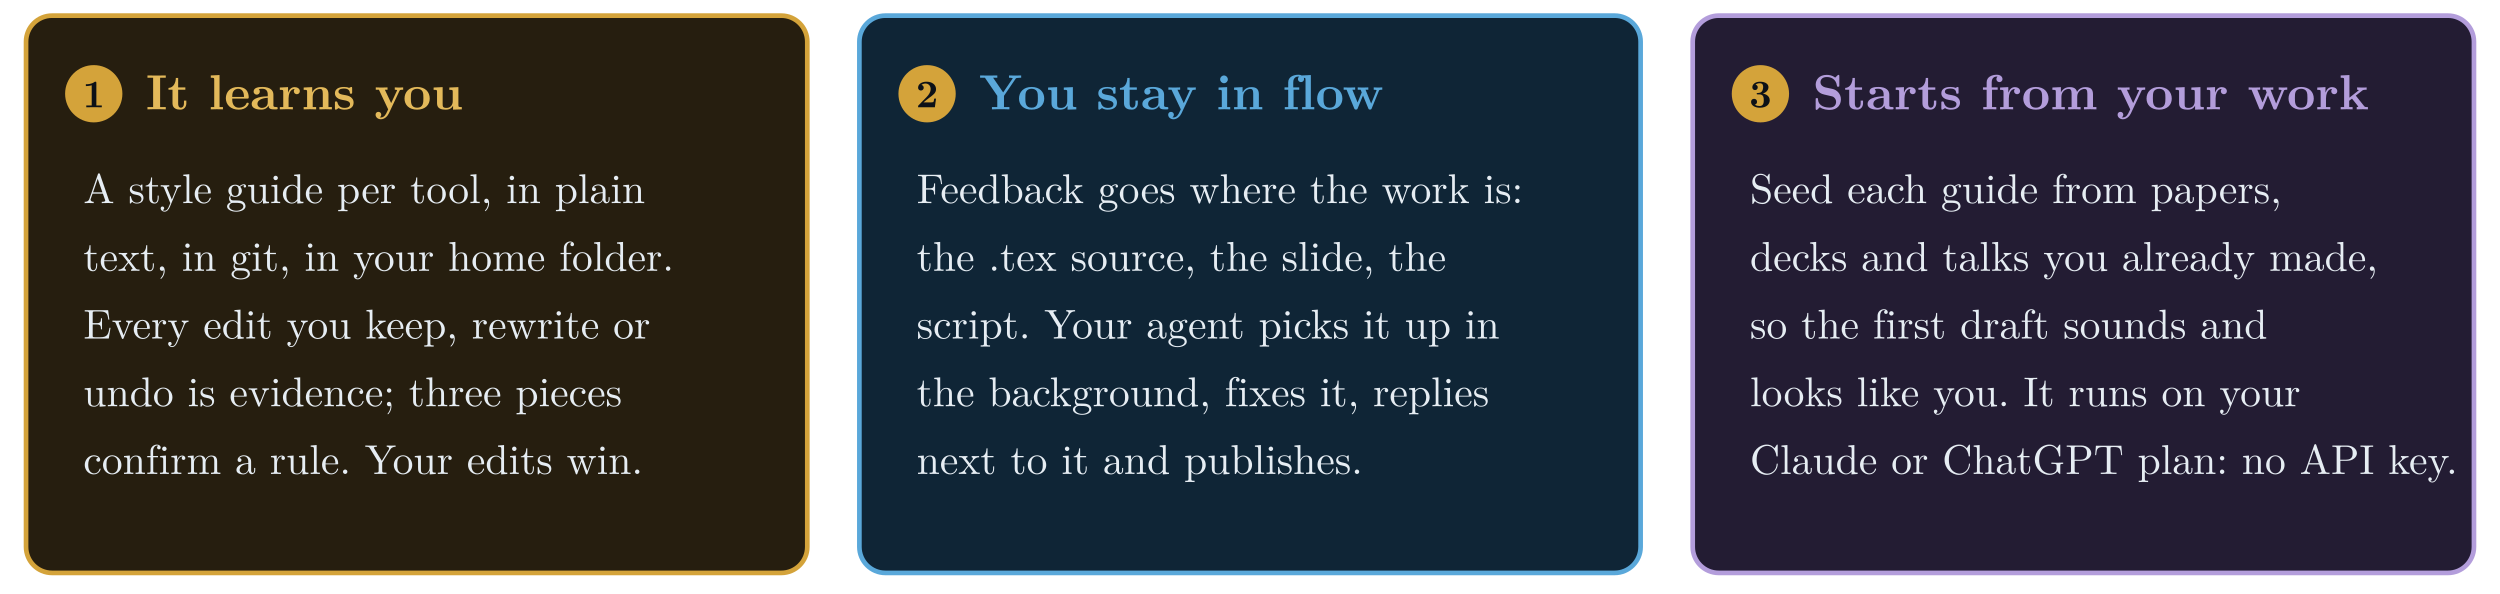
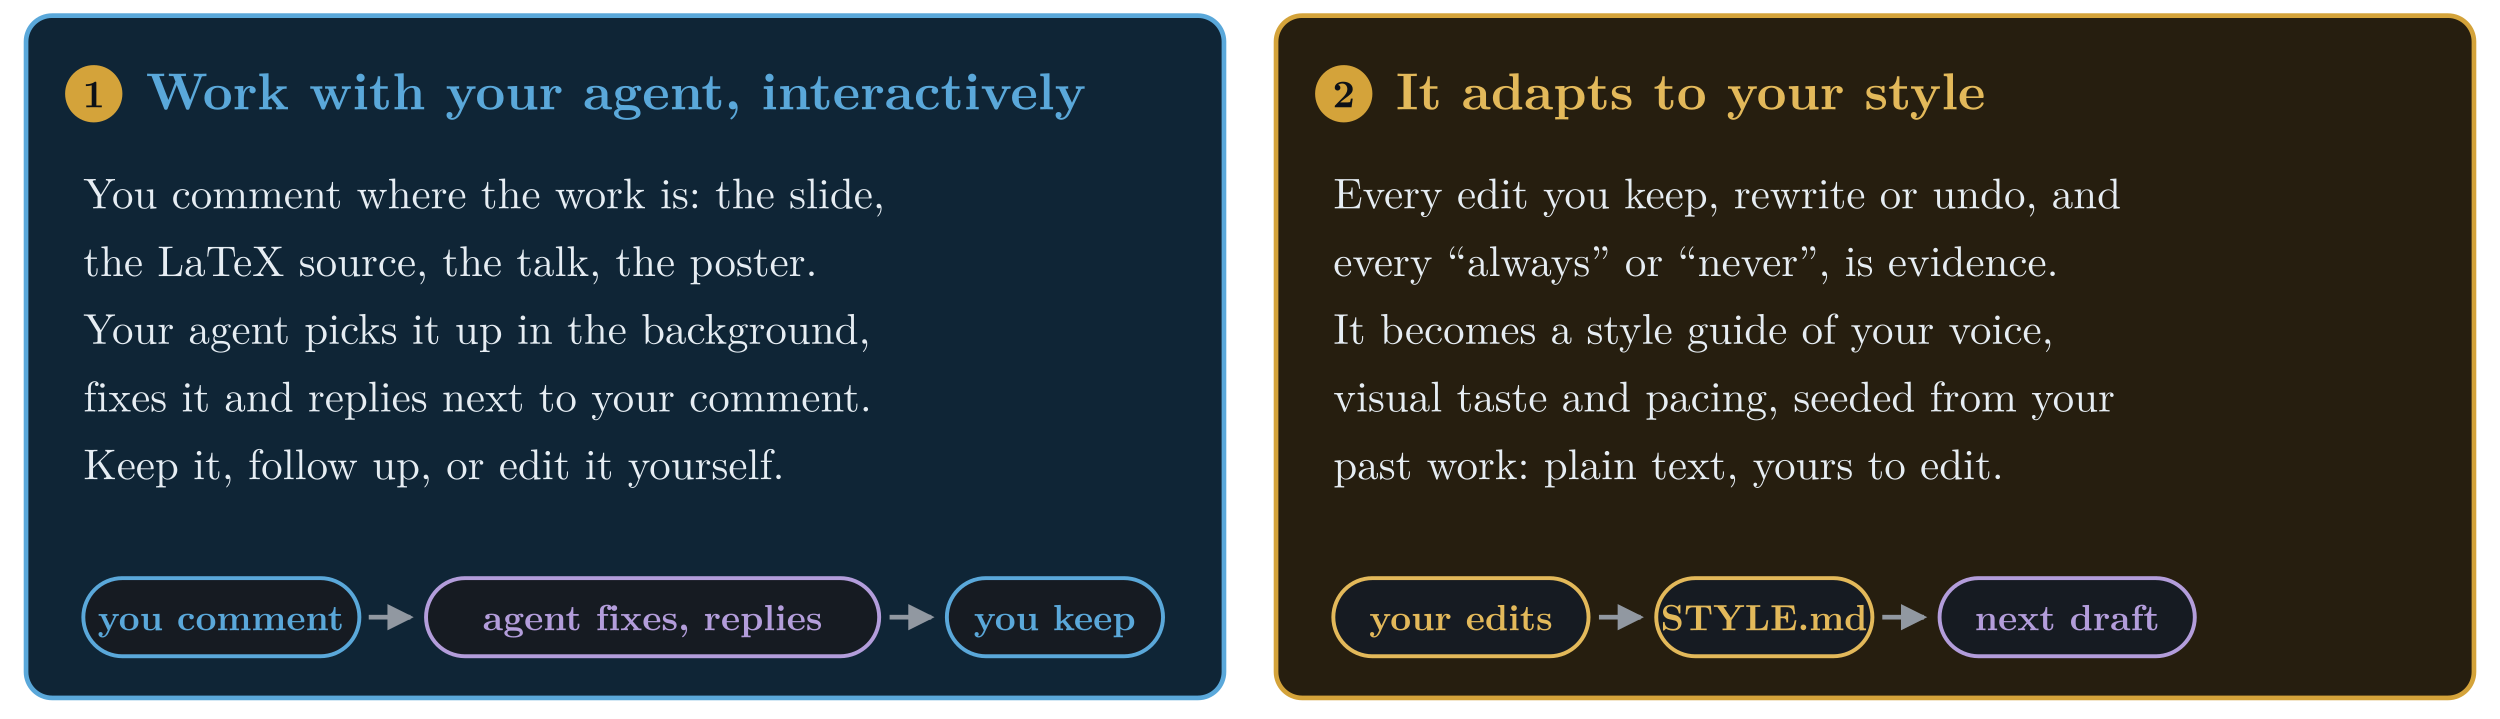
- <svg xmlns="http://www.w3.org/2000/svg" viewBox="0 0 960 228" width="960" height="228" role="img" aria-label="What the three tools share: they learn your style; you stay in flow while the agent works in the background; each starts from your own past work and runs on your own agent plan">
+ <svg xmlns="http://www.w3.org/2000/svg" viewBox="0 0 960 276" width="960" height="276" role="img" aria-label="Two ideas behind every PairLab tool: work with your agent interactively, where the work is; and it adapts to your style, learning from every edit you keep, rewrite or undo">
  <style>text{font-family:'CMU Serif','Latin Modern Roman',Georgia,'Times New Roman',serif;fill:#E6EDF3} .m{font-family:Menlo,'SF Mono',Consolas,'DejaVu Sans Mono',monospace} .b{font-weight:700} .i{font-style:italic}</style>
  <defs>
    <marker id="a" viewBox="0 0 10 10" refX="8" refY="5" markerWidth="7" markerHeight="7" orient="auto-start-reverse">
      <path d="M1,1 L9,5 L1,9 Z" fill="#9198A1" />
    </marker>
    <marker id="ag" viewBox="0 0 10 10" refX="8" refY="5" markerWidth="7" markerHeight="7" orient="auto-start-reverse">
      <path d="M1,1 L9,5 L1,9 Z" fill="#D4A33A" />
    </marker>
    <marker id="ap" viewBox="0 0 10 10" refX="8" refY="5" markerWidth="7" markerHeight="7" orient="auto-start-reverse">
      <path d="M1,1 L9,5 L1,9 Z" fill="#B39DDB" />
    </marker>
    <marker id="ay" viewBox="0 0 10 10" refX="8" refY="5" markerWidth="7" markerHeight="7" orient="auto-start-reverse">
      <path d="M1,1 L9,5 L1,9 Z" fill="#5AA8DA" />
    </marker>
    <marker id="an" viewBox="0 0 10 10" refX="8" refY="5" markerWidth="7" markerHeight="7" orient="auto-start-reverse">
      <path d="M1,1 L9,5 L1,9 Z" fill="#5DBB63" />
    </marker>
  </defs>
-   <rect x="10" y="6" width="300" height="214" rx="10" fill="#261E0F" stroke="#D4A33A" stroke-width="1.8" />
+   <rect x="10" y="6" width="460" height="262" rx="10" fill="#0F2536" stroke="#5AA8DA" stroke-width="1.8" />
  <circle cx="36" cy="36" r="11" fill="#D4A33A" />
  <text x="36" y="41.2" font-size="15" class="b" text-anchor="middle" fill="#0D1117" style="fill:#0D1117">1</text>
-   <text x="56" y="42" font-size="19" class="b" style="fill:#E3B95A">It learns you</text>
-   <text x="32" y="78" font-size="16">A style guide per tool, in plain</text>
-   <text x="32" y="104" font-size="16">text, in git, in your home folder.</text>
-   <text x="32" y="130" font-size="16">Every edit you keep, rewrite or</text>
-   <text x="32" y="156" font-size="16">undo is evidence; three pieces</text>
-   <text x="32" y="182" font-size="16">confirm a rule. Your edits win.</text>
-   <rect x="330" y="6" width="300" height="214" rx="10" fill="#0F2536" stroke="#5AA8DA" stroke-width="1.8" />
-   <circle cx="356" cy="36" r="11" fill="#D4A33A" />
-   <text x="356" y="41.2" font-size="15" class="b" text-anchor="middle" fill="#0D1117" style="fill:#0D1117">2</text>
-   <text x="376" y="42" font-size="19" class="b" style="fill:#5AA8DA">You stay in flow</text>
-   <text x="352" y="78" font-size="16">Feedback goes where the work is:</text>
-   <text x="352" y="104" font-size="16">the .tex source, the slide, the</text>
-   <text x="352" y="130" font-size="16">script. Your agent picks it up in</text>
-   <text x="352" y="156" font-size="16">the background, fixes it, replies</text>
-   <text x="352" y="182" font-size="16">next to it and publishes.</text>
-   <rect x="650" y="6" width="300" height="214" rx="10" fill="#231C33" stroke="#B39DDB" stroke-width="1.8" />
-   <circle cx="676" cy="36" r="11" fill="#D4A33A" />
-   <text x="676" y="41.2" font-size="15" class="b" text-anchor="middle" fill="#0D1117" style="fill:#0D1117">3</text>
-   <text x="696" y="42" font-size="19" class="b" style="fill:#B39DDB">Starts from your work</text>
-   <text x="672" y="78" font-size="16">Seed each guide from papers,</text>
-   <text x="672" y="104" font-size="16">decks and talks you already made,</text>
-   <text x="672" y="130" font-size="16">so the first draft sounds and</text>
-   <text x="672" y="156" font-size="16">looks like you. It runs on your</text>
-   <text x="672" y="182" font-size="16">Claude or ChatGPT plan: no API key.</text>
+   <text x="56" y="42" font-size="20" class="b" style="fill:#5AA8DA">Work with your agent, interactively</text>
+   <text x="32" y="80" font-size="16.5">You comment where the work is: the slide,</text>
+   <text x="32" y="106" font-size="16.5">the LaTeX source, the talk, the poster.</text>
+   <text x="32" y="132" font-size="16.5">Your agent picks it up in the background,</text>
+   <text x="32" y="158" font-size="16.5">fixes it and replies next to your comment.</text>
+   <text x="32" y="184" font-size="16.5">Keep it, follow up, or edit it yourself.</text>
+   <rect x="32" y="222" width="106" height="30" rx="15" fill="#161B22" stroke="#5AA8DA" stroke-width="1.5" />
+   <text x="84.8" y="242" font-size="14" class="b" text-anchor="middle" style="fill:#5AA8DA">you comment</text>
+   <path d="M141.6,237 L157.6,237" stroke="#9198A1" stroke-width="1.8" fill="none" marker-end="url(#a)" />
+   <rect x="163.6" y="222" width="174" height="30" rx="15" fill="#161B22" stroke="#B39DDB" stroke-width="1.5" />
+   <text x="250.6" y="242" font-size="14" class="b" text-anchor="middle" style="fill:#B39DDB">agent fixes, replies</text>
+   <path d="M341.6,237 L357.6,237" stroke="#9198A1" stroke-width="1.8" fill="none" marker-end="url(#a)" />
+   <rect x="363.6" y="222" width="83" height="30" rx="15" fill="#161B22" stroke="#5AA8DA" stroke-width="1.5" />
+   <text x="405.0" y="242" font-size="14" class="b" text-anchor="middle" style="fill:#5AA8DA">you keep</text>
+   <rect x="490" y="6" width="460" height="262" rx="10" fill="#261E0F" stroke="#D4A33A" stroke-width="1.8" />
+   <circle cx="516" cy="36" r="11" fill="#D4A33A" />
+   <text x="516" y="41.2" font-size="15" class="b" text-anchor="middle" fill="#0D1117" style="fill:#0D1117">2</text>
+   <text x="536" y="42" font-size="20" class="b" style="fill:#E3B95A">It adapts to your style</text>
+   <text x="512" y="80" font-size="16.5">Every edit you keep, rewrite or undo, and</text>
+   <text x="512" y="106" font-size="16.5">every “always” or “never”, is evidence.</text>
+   <text x="512" y="132" font-size="16.5">It becomes a style guide of your voice,</text>
+   <text x="512" y="158" font-size="16.5">visual taste and pacing, seeded from your</text>
+   <text x="512" y="184" font-size="16.5">past work: plain text, yours to edit.</text>
+   <rect x="512" y="222" width="98" height="30" rx="15" fill="#161B22" stroke="#E3B95A" stroke-width="1.5" />
+   <text x="561.0" y="242" font-size="14" class="b" text-anchor="middle" style="fill:#E3B95A">your edits</text>
+   <path d="M614.0,237 L630.0,237" stroke="#9198A1" stroke-width="1.8" fill="none" marker-end="url(#a)" />
+   <rect x="636.0" y="222" width="83" height="30" rx="15" fill="#161B22" stroke="#E3B95A" stroke-width="1.5" />
+   <text x="677.4" y="242" font-size="14" class="b" text-anchor="middle" style="fill:#E3B95A">STYLE.md</text>
+   <path d="M722.8,237 L738.8,237" stroke="#9198A1" stroke-width="1.8" fill="none" marker-end="url(#a)" />
+   <rect x="744.8" y="222" width="98" height="30" rx="15" fill="#161B22" stroke="#B39DDB" stroke-width="1.5" />
+   <text x="793.8" y="242" font-size="14" class="b" text-anchor="middle" style="fill:#B39DDB">next draft</text>
</svg>
